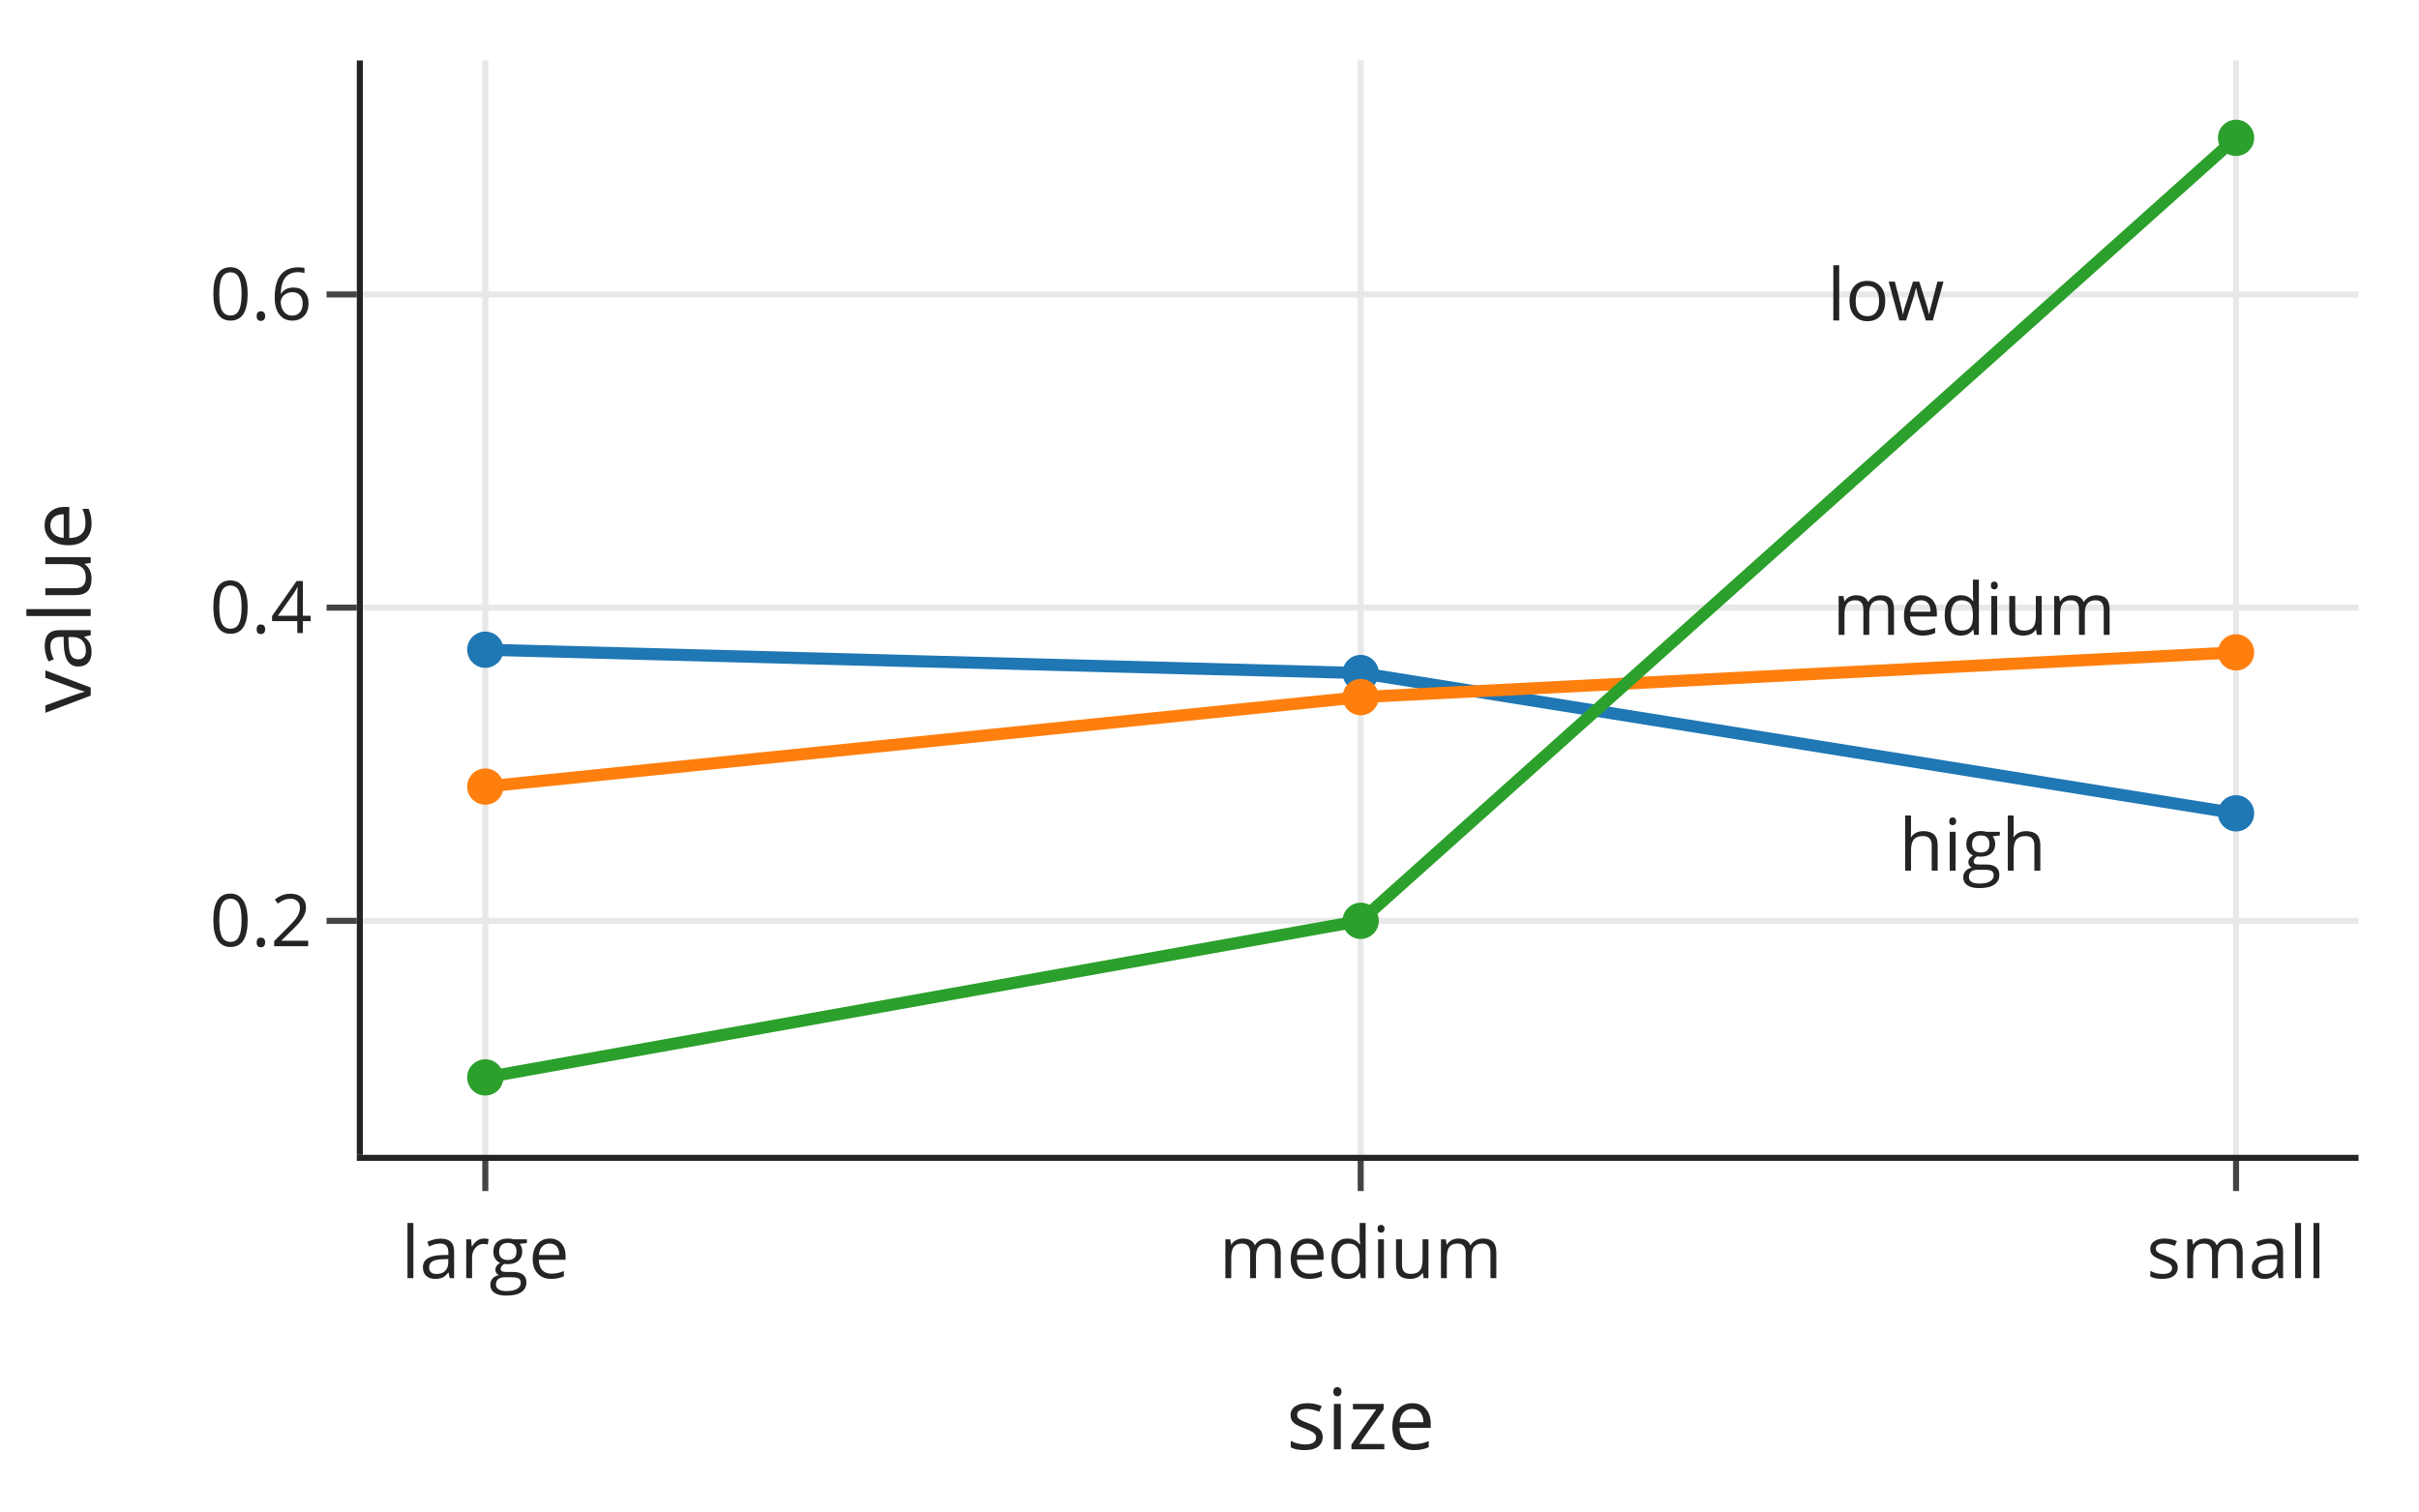
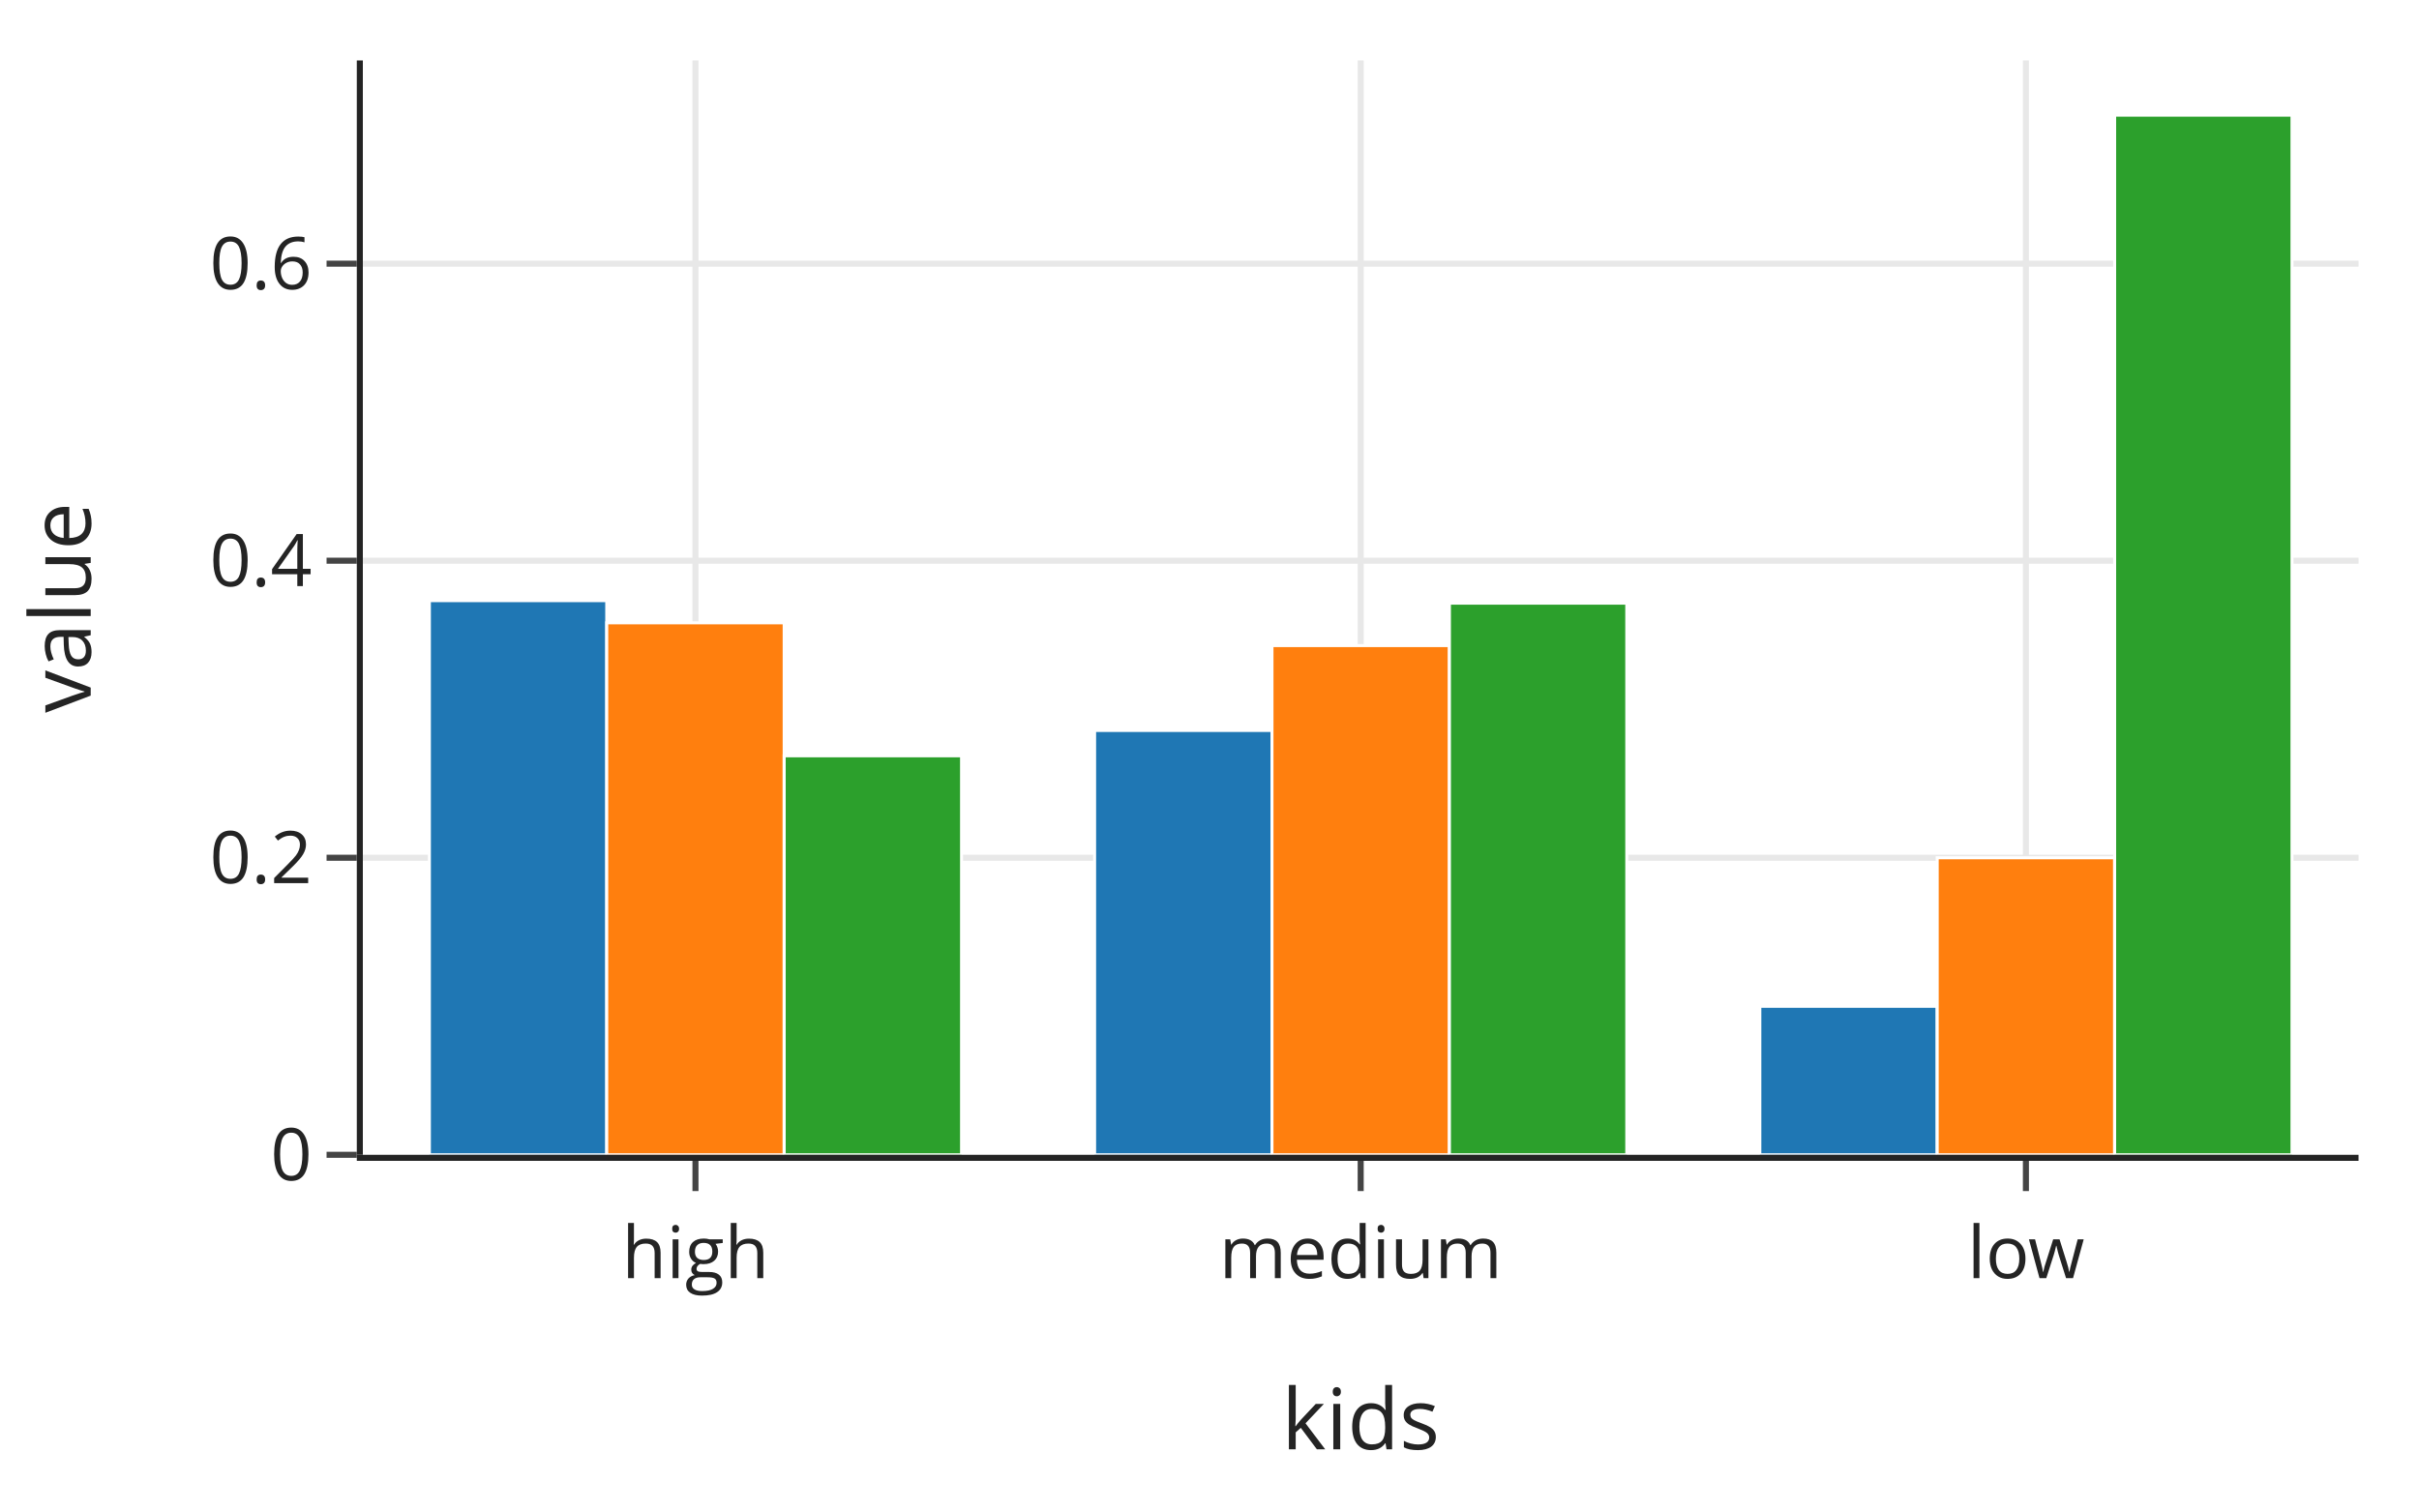
<svg xmlns="http://www.w3.org/2000/svg" class="main-svg" width="400" height="250" style="" viewBox="0 0 400 250">
  <rect x="0" y="0" width="400" height="250" style="fill: rgb(255, 255, 255); fill-opacity: 1;" />
-   <defs id="defs-4dce84">
+   <defs id="defs-993ed8">
    <g class="clips">
-       <clipPath id="clip4dce84xyplot" class="plotclip">
+       <clipPath id="clip993ed8xyplot" class="plotclip">
        <rect width="330" height="181" />
      </clipPath>
-       <clipPath class="axesclip" id="clip4dce84x">
+       <clipPath class="axesclip" id="clip993ed8x">
        <rect x="60" y="0" width="330" height="250" />
      </clipPath>
-       <clipPath class="axesclip" id="clip4dce84y">
+       <clipPath class="axesclip" id="clip993ed8y">
        <rect x="0" y="10" width="400" height="181" />
      </clipPath>
-       <clipPath class="axesclip" id="clip4dce84xy">
+       <clipPath class="axesclip" id="clip993ed8xy">
        <rect x="60" y="10" width="330" height="181" />
      </clipPath>
    </g>
    <g class="gradients" />
    <g class="patterns" />
  </defs>
  <g class="bglayer" />
  <g class="layer-below">
    <g class="imagelayer" />
    <g class="shapelayer" />
  </g>
  <g class="cartesianlayer">
    <g class="subplot xy">
      <g class="layer-subplot">
        <g class="shapelayer" />
        <g class="imagelayer" />
      </g>
      <g class="gridlayer">
        <g class="x">
-           <path class="xgrid crisp" transform="translate(80.25,0)" d="M0,10v181" style="stroke: rgb(232, 232, 232); stroke-opacity: 1; stroke-width: 1px;" />
+           <path class="xgrid crisp" transform="translate(115,0)" d="M0,10v181" style="stroke: rgb(232, 232, 232); stroke-opacity: 1; stroke-width: 1px;" />
          <path class="xgrid crisp" transform="translate(225,0)" d="M0,10v181" style="stroke: rgb(232, 232, 232); stroke-opacity: 1; stroke-width: 1px;" />
-           <path class="xgrid crisp" transform="translate(369.75,0)" d="M0,10v181" style="stroke: rgb(232, 232, 232); stroke-opacity: 1; stroke-width: 1px;" />
+           <path class="xgrid crisp" transform="translate(335,0)" d="M0,10v181" style="stroke: rgb(232, 232, 232); stroke-opacity: 1; stroke-width: 1px;" />
        </g>
        <g class="y">
-           <path class="ygrid crisp" transform="translate(0,152.3)" d="M60,0h330" style="stroke: rgb(232, 232, 232); stroke-opacity: 1; stroke-width: 1px;" />
-           <path class="ygrid crisp" transform="translate(0,100.5)" d="M60,0h330" style="stroke: rgb(232, 232, 232); stroke-opacity: 1; stroke-width: 1px;" />
-           <path class="ygrid crisp" transform="translate(0,48.7)" d="M60,0h330" style="stroke: rgb(232, 232, 232); stroke-opacity: 1; stroke-width: 1px;" />
+           <path class="ygrid crisp" transform="translate(0,141.87)" d="M60,0h330" style="stroke: rgb(232, 232, 232); stroke-opacity: 1; stroke-width: 1px;" />
+           <path class="ygrid crisp" transform="translate(0,92.74)" d="M60,0h330" style="stroke: rgb(232, 232, 232); stroke-opacity: 1; stroke-width: 1px;" />
+           <path class="ygrid crisp" transform="translate(0,43.61)" d="M60,0h330" style="stroke: rgb(232, 232, 232); stroke-opacity: 1; stroke-width: 1px;" />
        </g>
      </g>
      <g class="zerolinelayer" />
      <path class="xlines-below" />
      <path class="ylines-below" />
      <g class="overlines-below" />
      <g class="xaxislayer-below" />
      <g class="yaxislayer-below" />
      <g class="overaxes-below" />
-       <g class="plot" transform="translate(60,10)" clip-path="url(#clip4dce84xyplot)">
-         <g class="scatterlayer mlayer">
-           <g class="trace scatter tracedfee12" style="stroke-miterlimit: 2; opacity: 1;">
-             <g class="fills" />
-             <g class="errorbars" />
-             <g class="lines">
-               <path class="js-line" d="M20.25,97.46L165,101.32L309.75,124.52" style="vector-effect: non-scaling-stroke; fill: none; stroke: rgb(31, 119, 180); stroke-opacity: 1; stroke-width: 2px; opacity: 1;" />
+       <g class="plot" transform="translate(60,10)" clip-path="url(#clip993ed8xyplot)">
+         <g class="barlayer mlayer">
+           <g class="trace bars" style="opacity: 1;">
+             <g class="points">
+               <g class="point">
+                 <path d="M11,181V89.34H40.33V181Z" style="vector-effect: non-scaling-stroke; opacity: 1; stroke-width: 0.5px; fill: rgb(31, 119, 180); fill-opacity: 1; stroke: rgb(255, 255, 255); stroke-opacity: 1;" />
+               </g>
+               <g class="point">
+                 <path d="M121,181V110.82H150.33V181Z" style="vector-effect: non-scaling-stroke; opacity: 1; stroke-width: 0.5px; fill: rgb(31, 119, 180); fill-opacity: 1; stroke: rgb(255, 255, 255); stroke-opacity: 1;" />
+               </g>
+               <g class="point">
+                 <path d="M231,181V156.44H260.33V181Z" style="vector-effect: non-scaling-stroke; opacity: 1; stroke-width: 0.5px; fill: rgb(31, 119, 180); fill-opacity: 1; stroke: rgb(255, 255, 255); stroke-opacity: 1;" />
+               </g>
            </g>
+           </g>
+           <g class="trace bars" style="opacity: 1;">
            <g class="points">
-               <path class="point" transform="translate(20.25,97.46)" d="M3,0A3,3 0 1,1 0,-3A3,3 0 0,1 3,0Z" style="opacity: 1; stroke-width: 0px; fill: rgb(31, 119, 180); fill-opacity: 1;" />
-               <path class="point" transform="translate(165,101.32)" d="M3,0A3,3 0 1,1 0,-3A3,3 0 0,1 3,0Z" style="opacity: 1; stroke-width: 0px; fill: rgb(31, 119, 180); fill-opacity: 1;" />
-               <path class="point" transform="translate(309.75,124.52)" d="M3,0A3,3 0 1,1 0,-3A3,3 0 0,1 3,0Z" style="opacity: 1; stroke-width: 0px; fill: rgb(31, 119, 180); fill-opacity: 1;" />
+               <g class="point">
+                 <path d="M40.33,181V93.01H69.67V181Z" style="vector-effect: non-scaling-stroke; opacity: 1; stroke-width: 0.5px; fill: rgb(255, 127, 14); fill-opacity: 1; stroke: rgb(255, 255, 255); stroke-opacity: 1;" />
+               </g>
+               <g class="point">
+                 <path d="M150.33,181V96.78H179.67V181Z" style="vector-effect: non-scaling-stroke; opacity: 1; stroke-width: 0.5px; fill: rgb(255, 127, 14); fill-opacity: 1; stroke: rgb(255, 255, 255); stroke-opacity: 1;" />
+               </g>
+               <g class="point">
+                 <path d="M260.33,181V131.87H289.67V181Z" style="vector-effect: non-scaling-stroke; opacity: 1; stroke-width: 0.5px; fill: rgb(255, 127, 14); fill-opacity: 1; stroke: rgb(255, 255, 255); stroke-opacity: 1;" />
+               </g>
            </g>
-             <g class="text" />
          </g>
-           <g class="trace scatter trace212d95" style="stroke-miterlimit: 2; opacity: 1;">
-             <g class="fills" />
-             <g class="errorbars" />
-             <g class="lines">
-               <path class="js-line" d="M20.25,120.1L165,105.3L309.75,97.9" style="vector-effect: non-scaling-stroke; fill: none; stroke: rgb(255, 127, 14); stroke-opacity: 1; stroke-width: 2px; opacity: 1;" />
+           <g class="trace bars" style="opacity: 1;">
+             <g class="points">
+               <g class="point">
+                 <path d="M69.67,181V115.01H99V181Z" style="vector-effect: non-scaling-stroke; opacity: 1; stroke-width: 0.5px; fill: rgb(44, 160, 44); fill-opacity: 1; stroke: rgb(255, 255, 255); stroke-opacity: 1;" />
+               </g>
+               <g class="point">
+                 <path d="M179.67,181V89.76H209V181Z" style="vector-effect: non-scaling-stroke; opacity: 1; stroke-width: 0.5px; fill: rgb(44, 160, 44); fill-opacity: 1; stroke: rgb(255, 255, 255); stroke-opacity: 1;" />
+               </g>
+               <g class="point">
+                 <path d="M289.67,181V9.05H319V181Z" style="vector-effect: non-scaling-stroke; opacity: 1; stroke-width: 0.5px; fill: rgb(44, 160, 44); fill-opacity: 1; stroke: rgb(255, 255, 255); stroke-opacity: 1;" />
+               </g>
            </g>
-             <g class="points">
-               <path class="point" transform="translate(20.25,120.1)" d="M3,0A3,3 0 1,1 0,-3A3,3 0 0,1 3,0Z" style="opacity: 1; stroke-width: 0px; fill: rgb(255, 127, 14); fill-opacity: 1;" />
-               <path class="point" transform="translate(165,105.3)" d="M3,0A3,3 0 1,1 0,-3A3,3 0 0,1 3,0Z" style="opacity: 1; stroke-width: 0px; fill: rgb(255, 127, 14); fill-opacity: 1;" />
-               <path class="point" transform="translate(309.75,97.9)" d="M3,0A3,3 0 1,1 0,-3A3,3 0 0,1 3,0Z" style="opacity: 1; stroke-width: 0px; fill: rgb(255, 127, 14); fill-opacity: 1;" />
-             </g>
-             <g class="text" />
-           </g>
-           <g class="trace scatter tracee30c1c" style="stroke-miterlimit: 2; opacity: 1;">
-             <g class="fills" />
-             <g class="errorbars" />
-             <g class="lines">
-               <path class="js-line" d="M20.25,168.2L165,142.3L309.75,12.8" style="vector-effect: non-scaling-stroke; fill: none; stroke: rgb(44, 160, 44); stroke-opacity: 1; stroke-width: 2px; opacity: 1;" />
-             </g>
-             <g class="points">
-               <path class="point" transform="translate(20.25,168.2)" d="M3,0A3,3 0 1,1 0,-3A3,3 0 0,1 3,0Z" style="opacity: 1; stroke-width: 0px; fill: rgb(44, 160, 44); fill-opacity: 1;" />
-               <path class="point" transform="translate(165,142.3)" d="M3,0A3,3 0 1,1 0,-3A3,3 0 0,1 3,0Z" style="opacity: 1; stroke-width: 0px; fill: rgb(44, 160, 44); fill-opacity: 1;" />
-               <path class="point" transform="translate(309.75,12.8)" d="M3,0A3,3 0 1,1 0,-3A3,3 0 0,1 3,0Z" style="opacity: 1; stroke-width: 0px; fill: rgb(44, 160, 44); fill-opacity: 1;" />
-             </g>
-             <g class="text" />
          </g>
        </g>
      </g>
      <g class="overplot" />
      <path class="xlines-above crisp" d="M59,191.5H390" style="fill: none; stroke-width: 1px; stroke: rgb(36, 36, 36); stroke-opacity: 1;" />
      <path class="ylines-above crisp" d="M59.5,10V191" style="fill: none; stroke-width: 1px; stroke: rgb(36, 36, 36); stroke-opacity: 1;" />
      <g class="overlines-above" />
      <g class="xaxislayer-above">
-         <path class="xtick ticks crisp" d="M0,192v5" transform="translate(80.25,0)" style="stroke: rgb(68, 68, 68); stroke-opacity: 1; stroke-width: 1px;" />
+         <path class="xtick ticks crisp" d="M0,192v5" transform="translate(115,0)" style="stroke: rgb(68, 68, 68); stroke-opacity: 1; stroke-width: 1px;" />
        <path class="xtick ticks crisp" d="M0,192v5" transform="translate(225,0)" style="stroke: rgb(68, 68, 68); stroke-opacity: 1; stroke-width: 1px;" />
-         <path class="xtick ticks crisp" d="M0,192v5" transform="translate(369.75,0)" style="stroke: rgb(68, 68, 68); stroke-opacity: 1; stroke-width: 1px;" />
+         <path class="xtick ticks crisp" d="M0,192v5" transform="translate(335,0)" style="stroke: rgb(68, 68, 68); stroke-opacity: 1; stroke-width: 1px;" />
        <g class="xtick">
-           <text text-anchor="middle" x="0" y="211.4" transform="translate(80.25,0)" style="font-family: 'Open Sans', verdana, arial, sans-serif; font-size: 12px; fill: rgb(36, 36, 36); fill-opacity: 1; white-space: pre; opacity: 1;">large</text>
+           <text text-anchor="middle" x="0" y="211.4" transform="translate(115,0)" style="font-family: 'Open Sans', verdana, arial, sans-serif; font-size: 12px; fill: rgb(36, 36, 36); fill-opacity: 1; white-space: pre; opacity: 1;">high</text>
        </g>
        <g class="xtick">
          <text text-anchor="middle" x="0" y="211.4" transform="translate(225,0)" style="font-family: 'Open Sans', verdana, arial, sans-serif; font-size: 12px; fill: rgb(36, 36, 36); fill-opacity: 1; white-space: pre; opacity: 1;">medium</text>
        </g>
        <g class="xtick">
-           <text text-anchor="middle" x="0" y="211.4" transform="translate(369.75,0)" style="font-family: 'Open Sans', verdana, arial, sans-serif; font-size: 12px; fill: rgb(36, 36, 36); fill-opacity: 1; white-space: pre; opacity: 1;">small</text>
+           <text text-anchor="middle" x="0" y="211.4" transform="translate(335,0)" style="font-family: 'Open Sans', verdana, arial, sans-serif; font-size: 12px; fill: rgb(36, 36, 36); fill-opacity: 1; white-space: pre; opacity: 1;">low</text>
        </g>
      </g>
      <g class="yaxislayer-above">
-         <path class="ytick ticks crisp" d="M59,0h-5" transform="translate(0,152.3)" style="stroke: rgb(68, 68, 68); stroke-opacity: 1; stroke-width: 1px;" />
-         <path class="ytick ticks crisp" d="M59,0h-5" transform="translate(0,100.5)" style="stroke: rgb(68, 68, 68); stroke-opacity: 1; stroke-width: 1px;" />
-         <path class="ytick ticks crisp" d="M59,0h-5" transform="translate(0,48.7)" style="stroke: rgb(68, 68, 68); stroke-opacity: 1; stroke-width: 1px;" />
+         <path class="ytick ticks crisp" d="M59,0h-5" transform="translate(0,191)" style="stroke: rgb(68, 68, 68); stroke-opacity: 1; stroke-width: 1px;" />
+         <path class="ytick ticks crisp" d="M59,0h-5" transform="translate(0,141.87)" style="stroke: rgb(68, 68, 68); stroke-opacity: 1; stroke-width: 1px;" />
+         <path class="ytick ticks crisp" d="M59,0h-5" transform="translate(0,92.74)" style="stroke: rgb(68, 68, 68); stroke-opacity: 1; stroke-width: 1px;" />
+         <path class="ytick ticks crisp" d="M59,0h-5" transform="translate(0,43.61)" style="stroke: rgb(68, 68, 68); stroke-opacity: 1; stroke-width: 1px;" />
        <g class="ytick">
-           <text text-anchor="end" x="51.6" y="4.2" transform="translate(0,152.3)" style="font-family: 'Open Sans', verdana, arial, sans-serif; font-size: 12px; fill: rgb(36, 36, 36); fill-opacity: 1; white-space: pre; opacity: 1;">0.2</text>
+           <text text-anchor="end" x="51.6" y="4.2" transform="translate(0,191)" style="font-family: 'Open Sans', verdana, arial, sans-serif; font-size: 12px; fill: rgb(36, 36, 36); fill-opacity: 1; white-space: pre; opacity: 1;">0</text>
        </g>
        <g class="ytick">
-           <text text-anchor="end" x="51.6" y="4.2" style="font-family: 'Open Sans', verdana, arial, sans-serif; font-size: 12px; fill: rgb(36, 36, 36); fill-opacity: 1; white-space: pre; opacity: 1;" transform="translate(0,100.5)">0.4</text>
+           <text text-anchor="end" x="51.6" y="4.2" style="font-family: 'Open Sans', verdana, arial, sans-serif; font-size: 12px; fill: rgb(36, 36, 36); fill-opacity: 1; white-space: pre; opacity: 1;" transform="translate(0,141.87)">0.2</text>
        </g>
        <g class="ytick">
-           <text text-anchor="end" x="51.6" y="4.2" style="font-family: 'Open Sans', verdana, arial, sans-serif; font-size: 12px; fill: rgb(36, 36, 36); fill-opacity: 1; white-space: pre; opacity: 1;" transform="translate(0,48.7)">0.6</text>
+           <text text-anchor="end" x="51.6" y="4.2" style="font-family: 'Open Sans', verdana, arial, sans-serif; font-size: 12px; fill: rgb(36, 36, 36); fill-opacity: 1; white-space: pre; opacity: 1;" transform="translate(0,92.74)">0.4</text>
+         </g>
+         <g class="ytick">
+           <text text-anchor="end" x="51.6" y="4.2" style="font-family: 'Open Sans', verdana, arial, sans-serif; font-size: 12px; fill: rgb(36, 36, 36); fill-opacity: 1; white-space: pre; opacity: 1;" transform="translate(0,43.61)">0.6</text>
        </g>
      </g>
      <g class="overaxes-above" />
    </g>
  </g>
  <g class="polarlayer" />
  <g class="smithlayer" />
  <g class="ternarylayer" />
  <g class="geolayer" />
  <g class="funnelarealayer" />
  <g class="pielayer" />
  <g class="iciclelayer" />
  <g class="treemaplayer" />
  <g class="sunburstlayer" />
  <g class="glimages" />
-   <defs id="topdefs-4dce84">
+   <defs id="topdefs-993ed8">
    <g class="clips" />
  </defs>
  <g class="layer-above">
    <g class="imagelayer" />
    <g class="shapelayer" />
  </g>
  <g class="infolayer">
    <g class="g-gtitle" />
    <g class="g-xtitle">
-       <text class="xtitle" x="225" y="239.706" text-anchor="middle" style="font-family: 'Open Sans', verdana, arial, sans-serif; font-size: 14px; fill: rgb(36, 36, 36); opacity: 1; font-weight: normal; white-space: pre;">size</text>
+       <text class="xtitle" x="225" y="239.706" text-anchor="middle" style="font-family: 'Open Sans', verdana, arial, sans-serif; font-size: 14px; fill: rgb(36, 36, 36); opacity: 1; font-weight: normal; white-space: pre;">kids</text>
    </g>
    <g class="g-ytitle" transform="translate(5.12793,0)">
      <text class="ytitle" transform="rotate(-90,9.871875,100.5)" x="9.872" y="100.5" text-anchor="middle" style="font-family: 'Open Sans', verdana, arial, sans-serif; font-size: 14px; fill: rgb(36, 36, 36); opacity: 1; font-weight: normal; white-space: pre;">value</text>
    </g>
-     <g class="annotation" data-index="0" style="opacity: 1;">
-       <g class="annotation-text-g" transform="rotate(0,311.85,48.7)">
-         <g class="cursor-pointer" transform="translate(300,38)">
-           <rect class="bg" x="0.5" y="0.5" width="23" height="20" style="stroke-width: 1px; stroke: rgb(0, 0, 0); stroke-opacity: 0; fill: rgb(0, 0, 0); fill-opacity: 0;" />
-           <text class="annotation-text" text-anchor="middle" x="11.812" y="15" style="font-family: 'Open Sans', verdana, arial, sans-serif; font-size: 12px; fill: rgb(36, 36, 36); fill-opacity: 1; white-space: pre;">low</text>
-         </g>
-       </g>
-     </g>
-     <g class="annotation" data-index="1" style="opacity: 1;">
-       <g class="annotation-text-g" transform="rotate(0,326.33,100.5)">
-         <g class="cursor-pointer" transform="translate(301,90)">
-           <rect class="bg" x="0.5" y="0.5" width="50" height="20" style="stroke-width: 1px; stroke: rgb(0, 0, 0); stroke-opacity: 0; fill: rgb(0, 0, 0); fill-opacity: 0;" />
-           <text class="annotation-text" text-anchor="middle" x="25.406" y="15" style="font-family: 'Open Sans', verdana, arial, sans-serif; font-size: 12px; fill: rgb(36, 36, 36); fill-opacity: 1; white-space: pre;">medium</text>
-         </g>
-       </g>
-     </g>
-     <g class="annotation" data-index="2" style="opacity: 1;">
-       <g class="annotation-text-g" transform="rotate(0,326.33,139.35)">
-         <g class="cursor-pointer" transform="translate(312,129)">
-           <rect class="bg" x="0.5" y="0.5" width="27" height="20" style="stroke-width: 1px; stroke: rgb(0, 0, 0); stroke-opacity: 0; fill: rgb(0, 0, 0); fill-opacity: 0;" />
-           <text class="annotation-text" text-anchor="middle" x="14.172" y="15" style="font-family: 'Open Sans', verdana, arial, sans-serif; font-size: 12px; fill: rgb(36, 36, 36); fill-opacity: 1; white-space: pre;">high</text>
-         </g>
-       </g>
-     </g>
  </g>
</svg>
